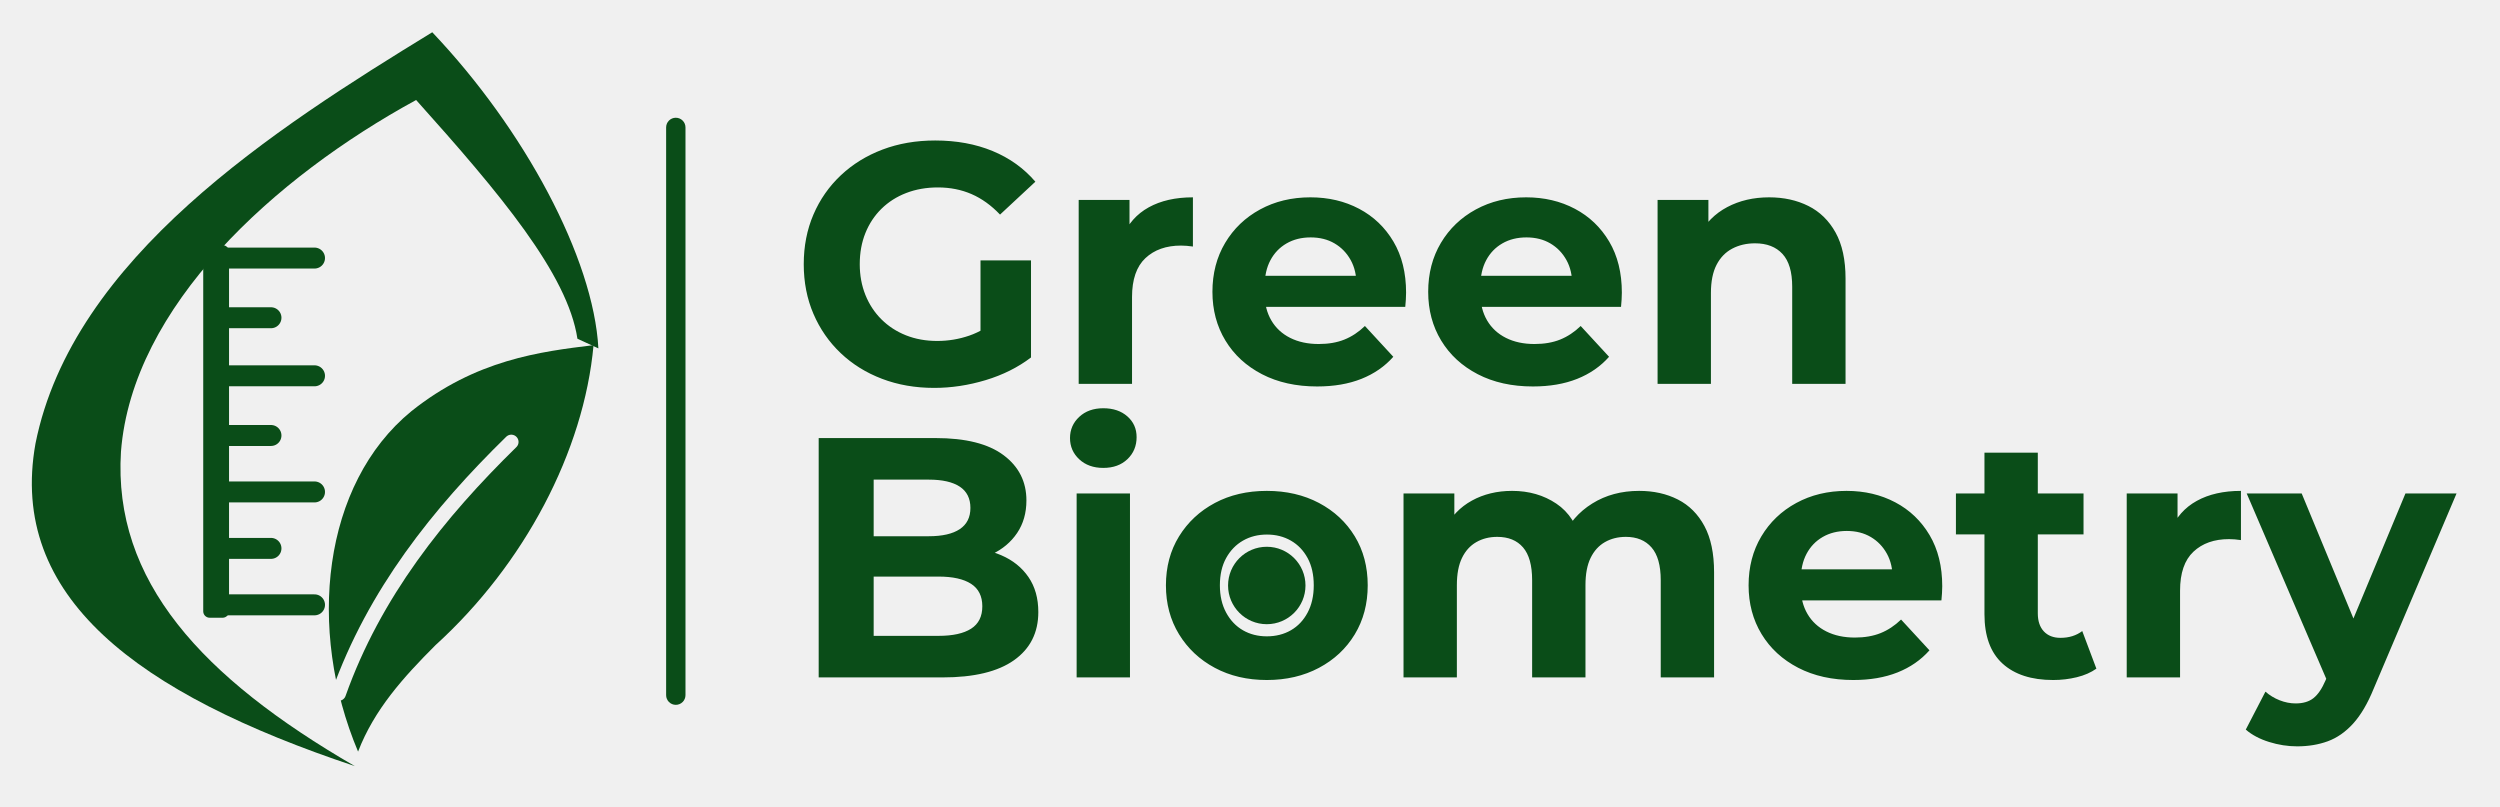
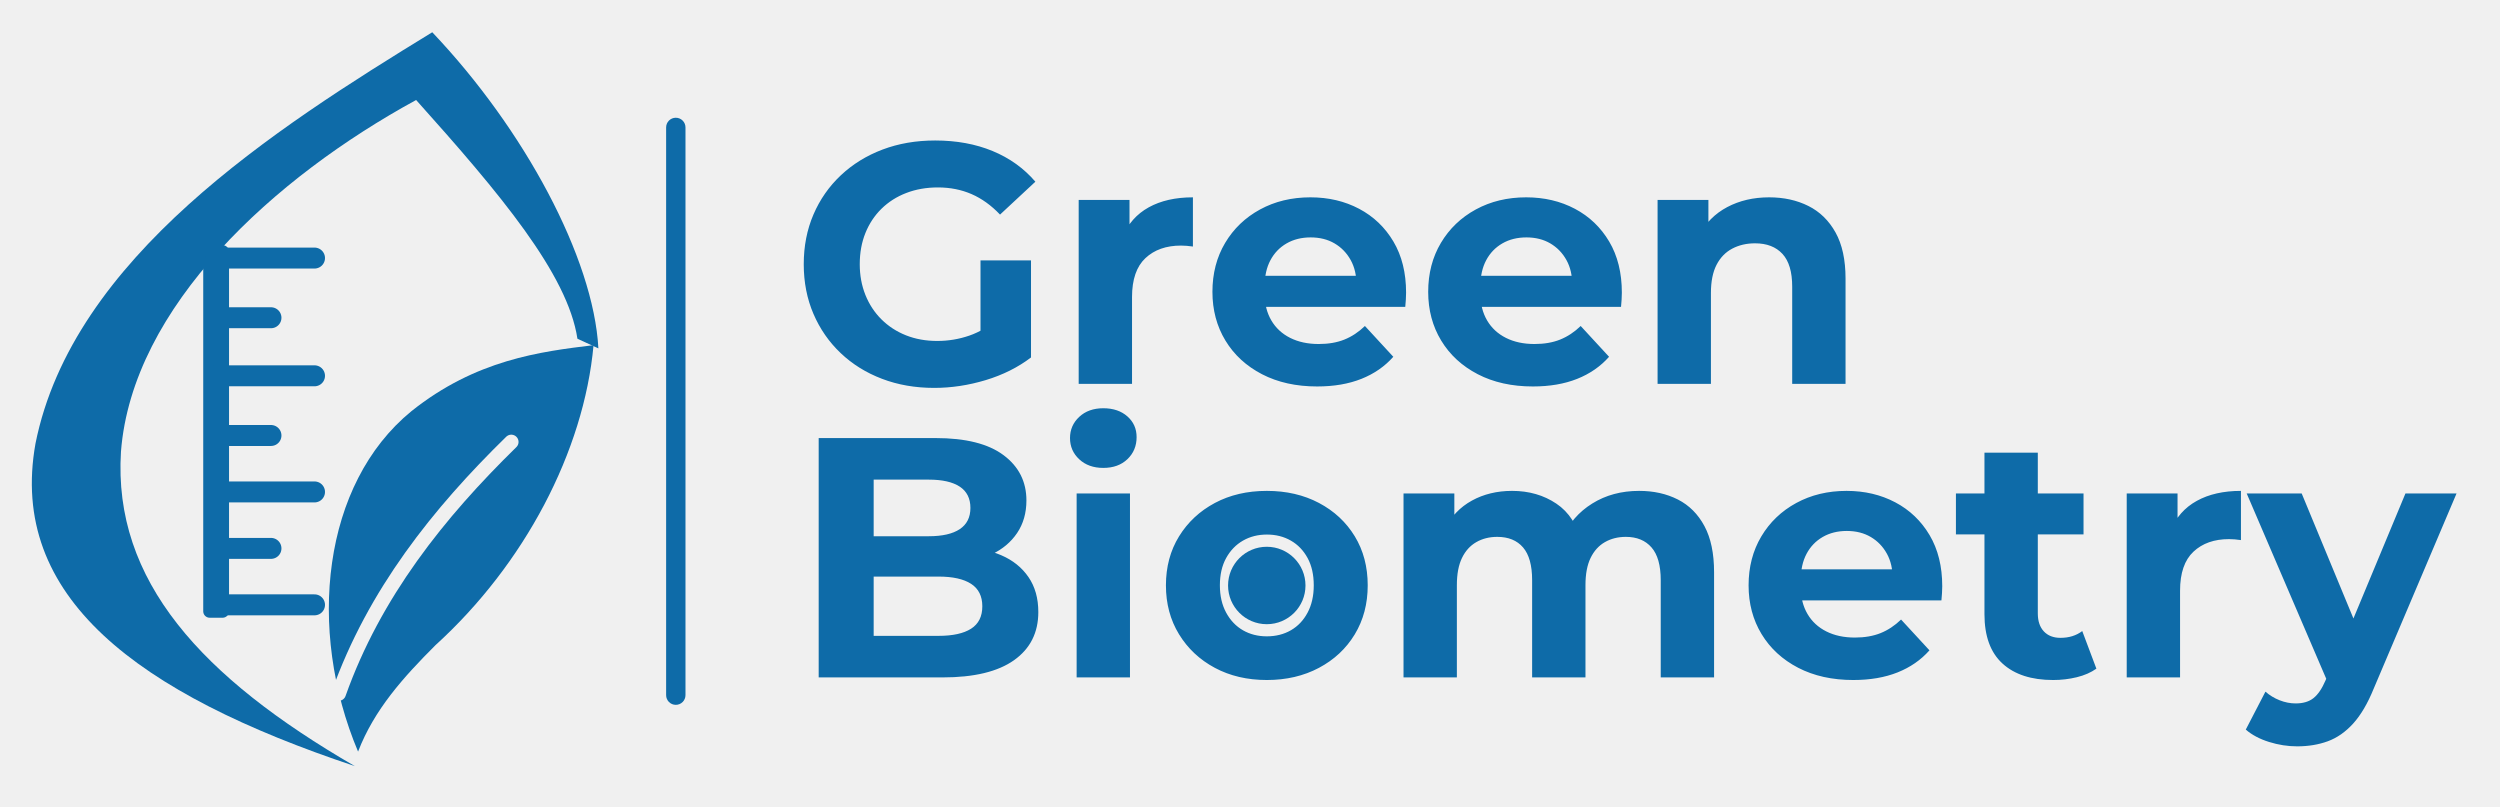
<svg xmlns="http://www.w3.org/2000/svg" viewBox="130 170 1550 500" role="img" aria-labelledby="t-hm">
  <defs>
    <mask id="vein-hm" maskUnits="userSpaceOnUse" x="0" y="0" width="2000" height="1000">
      <rect x="0" y="0" width="2000" height="1000" fill="#fff" />
      <path d="M447 444C402 488 362 538 340 600" fill="none" stroke="#000" stroke-width="9" stroke-linecap="round" />
    </mask>
  </defs>
-   <g fill="#0A4D18">
+   <g fill="#0E6BA8">
    <path d="M398 190C300 250 175 330 152 445C135 540 215 600 350 645C255 590 200 530 205 450C212 360 300 280 388 232C440 290 482 340 488 380L501 386C498 330 455 250 398 190Z" />
    <path d="M352 636C320 560 330 470 385 425C425 393 465 388 498 384C492 450 455 520 400 570C380 590 362 610 352 636Z" mask="url(#vein-hm)" />
  </g>
-   <g fill="#0A4D18">
+   <g fill="#0E6BA8">
    <rect x="256" y="322" width="16" height="231" rx="4" />
  </g>
-   <g fill="none" stroke="#0A4D18" stroke-width="13" stroke-linecap="round">
+   <g fill="none" stroke="#0E6BA8" stroke-width="13" stroke-linecap="round">
    <path d="M264 330H325" />
    <path d="M264 367H298" />
    <path d="M264 403H325" />
    <path d="M264 440H298" />
    <path d="M264 475H325" />
    <path d="M264 510H298" />
    <path d="M264 545H325" />
  </g>
-   <rect x="543" y="243" width="12" height="364" rx="6" fill="#0A4D18" />
-   <path fill="#0A4D18" d="M709.168 410.497Q691.66 410.497 676.885 404.879Q662.111 399.261 651.237 388.937Q640.363 378.612 634.343 364.6Q628.323 350.588 628.323 333.8Q628.323 317.012 634.343 303Q640.363 288.988 651.343 278.663Q662.323 268.339 677.181 262.721Q692.04 257.103 709.844 257.103Q729.59 257.103 745.396 263.628Q761.203 270.153 771.928 282.653L750.021 303.046Q741.874 294.478 732.369 290.344Q722.864 286.21 711.493 286.21Q700.794 286.21 691.878 289.65Q682.961 293.089 676.506 299.436Q670.051 305.784 666.548 314.486Q663.044 323.189 663.044 333.8Q663.044 344.115 666.548 352.86Q670.051 361.604 676.506 368.016Q682.961 374.427 691.73 377.908Q700.498 381.39 711.113 381.39Q721.383 381.39 730.975 378.08Q740.566 374.77 749.809 366.879L769.223 391.629Q757.062 400.872 741.085 405.685Q725.108 410.497 709.168 410.497ZM769.223 391.629 737.915 387.187V331.435H769.223ZM798.785 408.0V293.955H830.294V326.248L825.944 316.924Q830.988 304.763 842.2 298.555Q853.413 292.347 869.609 292.347V322.85Q867.452 322.554 865.718 322.406Q863.983 322.258 862.207 322.258Q848.452 322.258 840.155 330.05Q831.858 337.843 831.858 354.181V408.0ZM946.634 409.608Q927.097 409.608 912.454 402.02Q897.811 394.432 889.759 381.142Q881.707 367.852 881.707 350.935Q881.707 333.851 889.589 320.603Q897.471 307.355 911.266 299.851Q925.061 292.347 942.438 292.347Q959.226 292.347 972.66 299.45Q986.095 306.554 993.934 319.782Q1001.772 333.01 1001.772 351.447Q1001.772 353.351 1001.624 355.786Q1001.476 358.22 1001.264 360.253H908.558V340.982H983.755L970.98 346.746Q971.108 337.916 967.455 331.291Q963.802 324.666 957.451 320.929Q951.1 317.191 942.606 317.191Q934.111 317.191 927.655 320.929Q921.198 324.666 917.651 331.355Q914.103 338.044 914.103 347.13V352.291Q914.103 361.63 918.223 368.657Q922.342 375.684 929.901 379.485Q937.459 383.287 947.606 383.287Q956.685 383.287 963.542 380.527Q970.399 377.768 976.251 372.12L993.848 391.208Q985.88 400.196 974.053 404.902Q962.227 409.608 946.634 409.608ZM1080.406 409.608Q1060.869 409.608 1046.226 402.02Q1031.583 394.432 1023.531 381.142Q1015.479 367.852 1015.479 350.935Q1015.479 333.851 1023.361 320.603Q1031.243 307.355 1045.038 299.851Q1058.833 292.347 1076.21 292.347Q1092.998 292.347 1106.432 299.45Q1119.867 306.554 1127.706 319.782Q1135.544 333.01 1135.544 351.447Q1135.544 353.351 1135.396 355.786Q1135.248 358.22 1135.036 360.253H1042.33V340.982H1117.527L1104.752 346.746Q1104.88 337.916 1101.227 331.291Q1097.574 324.666 1091.223 320.929Q1084.872 317.191 1076.378 317.191Q1067.883 317.191 1061.427 320.929Q1054.97 324.666 1051.423 331.355Q1047.875 338.044 1047.875 347.13V352.291Q1047.875 361.63 1051.995 368.657Q1056.114 375.684 1063.673 379.485Q1071.231 383.287 1081.378 383.287Q1090.457 383.287 1097.314 380.527Q1104.171 377.768 1110.023 372.12L1127.62 391.208Q1119.652 400.196 1107.825 404.902Q1095.999 409.608 1080.406 409.608ZM1157.701 408.0V293.955H1189.21V325.572L1183.292 316.076Q1189.436 304.467 1200.862 298.407Q1212.288 292.347 1226.876 292.347Q1240.488 292.347 1251.172 297.689Q1261.856 303.031 1268.046 314.159Q1274.236 325.287 1274.236 342.751V408.0H1241.163V347.693Q1241.163 333.939 1235.108 327.399Q1229.054 320.858 1218.132 320.858Q1210.186 320.858 1203.942 324.171Q1197.697 327.484 1194.236 334.235Q1190.774 340.986 1190.774 351.597V408.0Z" />
-   <path fill="#0A4D18" d="M637.585 590.0V441.6H710.093Q738.019 441.6 752.199 452.198Q766.379 462.796 766.379 480.268Q766.379 491.888 760.637 500.43Q754.894 508.972 744.877 513.676Q734.86 518.381 721.953 518.381L725.938 509.619Q739.996 509.619 750.755 514.239Q761.514 518.859 767.636 527.761Q773.759 536.664 773.759 549.468Q773.759 568.632 758.712 579.316Q743.666 590.0 714.333 590.0ZM671.674 564.23H711.884Q725.141 564.23 732.089 559.791Q739.037 555.352 739.037 545.918Q739.037 536.485 732.089 531.982Q725.141 527.479 711.884 527.479H669.177V502.466H705.867Q718.441 502.466 725.049 498.069Q731.657 493.672 731.657 484.918Q731.657 476.08 725.049 471.725Q718.441 467.37 705.867 467.37H671.674ZM797.513 590.0V475.955H830.586V590.0ZM814.05 460.103Q804.871 460.103 799.138 454.77Q793.405 449.437 793.405 441.607Q793.405 433.778 799.138 428.445Q804.871 423.112 814.05 423.112Q823.228 423.112 828.961 428.149Q834.695 433.185 834.695 441.015Q834.695 449.225 829.025 454.664Q823.356 460.103 814.05 460.103ZM915.429 591.608Q897.305 591.608 883.206 584.062Q869.107 576.516 860.991 563.244Q852.875 549.972 852.875 532.914Q852.875 515.723 861.015 502.533Q869.155 489.344 883.202 481.845Q897.249 474.347 915.429 474.347Q933.61 474.347 947.77 481.837Q961.93 489.327 969.957 502.502Q977.984 515.678 977.984 532.915Q977.984 550.02 969.974 563.268Q961.964 576.516 947.756 584.062Q933.549 591.608 915.429 591.608ZM915.429 564.53Q923.8 564.53 930.342 560.771Q936.885 557.012 940.708 549.835Q944.531 542.658 944.531 532.919Q944.531 523.001 940.708 515.972Q936.885 508.943 930.342 505.184Q923.8 501.425 915.493 501.425Q907.187 501.425 900.645 505.184Q894.102 508.943 890.215 515.972Q886.328 523.001 886.328 532.919Q886.328 542.658 890.215 549.835Q894.102 557.012 900.636 560.771Q907.169 564.53 915.429 564.53ZM1000.185 590.0V475.955H1031.694V507.064L1025.692 497.992Q1031.624 486.383 1042.584 480.365Q1053.544 474.347 1067.496 474.347Q1083.144 474.347 1094.91 482.233Q1106.676 490.119 1110.576 506.523L1098.89 503.296Q1104.61 490.031 1117.184 482.189Q1129.758 474.347 1146.254 474.347Q1159.781 474.347 1170.275 479.689Q1180.769 485.031 1186.747 496.159Q1192.725 507.287 1192.725 524.751V590.0H1159.652V529.693Q1159.652 515.939 1153.938 509.399Q1148.223 502.858 1138.022 502.858Q1130.712 502.858 1125.017 506.129Q1119.322 509.4 1116.157 515.941Q1112.992 522.482 1112.992 532.756V590.0H1079.919V529.693Q1079.919 515.939 1074.288 509.399Q1068.657 502.858 1058.288 502.858Q1050.978 502.858 1045.283 506.129Q1039.589 509.4 1036.423 515.941Q1033.258 522.482 1033.258 532.756V590.0ZM1279.05 591.608Q1259.513 591.608 1244.87 584.02Q1230.227 576.432 1222.175 563.142Q1214.123 549.852 1214.123 532.935Q1214.123 515.851 1222.005 502.603Q1229.887 489.355 1243.682 481.851Q1257.477 474.347 1274.854 474.347Q1291.642 474.347 1305.076 481.45Q1318.511 488.554 1326.35 501.782Q1334.188 515.01 1334.188 533.447Q1334.188 535.351 1334.04 537.786Q1333.892 540.22 1333.68 542.253H1240.974V522.982H1316.171L1303.396 528.746Q1303.524 519.916 1299.871 513.291Q1296.218 506.666 1289.867 502.929Q1283.516 499.191 1275.022 499.191Q1266.527 499.191 1260.071 502.929Q1253.614 506.666 1250.067 513.355Q1246.519 520.044 1246.519 529.13V534.291Q1246.519 543.63 1250.639 550.657Q1254.758 557.684 1262.317 561.485Q1269.875 565.287 1280.022 565.287Q1289.101 565.287 1295.958 562.527Q1302.815 559.768 1308.667 554.12L1326.264 573.208Q1318.296 582.196 1306.469 586.902Q1294.643 591.608 1279.05 591.608ZM1402.975 591.608Q1382.729 591.608 1371.547 581.397Q1360.366 571.187 1360.366 550.812V450.646H1393.439V550.261Q1393.439 557.479 1397.196 561.471Q1400.954 565.462 1407.496 565.462Q1415.435 565.462 1420.995 561.259L1429.756 584.565Q1424.756 588.129 1417.658 589.868Q1410.559 591.608 1402.975 591.608ZM1342.675 501.341V475.955H1421.788V501.341ZM1448.565 590.0V475.955H1480.074V508.248L1475.724 498.924Q1480.768 486.763 1491.98 480.555Q1503.193 474.347 1519.389 474.347V504.85Q1517.232 504.554 1515.498 504.406Q1513.763 504.258 1511.987 504.258Q1498.232 504.258 1489.935 512.05Q1481.638 519.843 1481.638 536.181V590.0ZM1554.248 632.736Q1545.475 632.736 1536.769 630.002Q1528.062 627.268 1522.382 622.348L1534.572 598.827Q1538.432 602.222 1543.374 604.174Q1548.316 606.126 1553.323 606.126Q1560.195 606.126 1564.354 602.836Q1568.514 599.547 1571.785 591.944L1577.812 577.985L1580.437 574.344L1621.375 475.955H1653.055L1601.645 597.065Q1596.053 610.79 1588.958 618.607Q1581.863 626.424 1573.244 629.58Q1564.625 632.736 1554.248 632.736ZM1573.799 594.405 1522.959 475.955H1557.048L1596.549 571.384Z" />
-   <circle cx="915.4" cy="533.0" r="24" fill="#0A4D18" />
+   <rect x="543" y="243" width="12" height="364" rx="6" fill="#0E6BA8" />
+   <path fill="#0E6BA8" d="M709.168 410.497Q691.66 410.497 676.885 404.879Q662.111 399.261 651.237 388.937Q640.363 378.612 634.343 364.6Q628.323 350.588 628.323 333.8Q628.323 317.012 634.343 303Q640.363 288.988 651.343 278.663Q662.323 268.339 677.181 262.721Q692.04 257.103 709.844 257.103Q729.59 257.103 745.396 263.628Q761.203 270.153 771.928 282.653L750.021 303.046Q741.874 294.478 732.369 290.344Q722.864 286.21 711.493 286.21Q700.794 286.21 691.878 289.65Q682.961 293.089 676.506 299.436Q670.051 305.784 666.548 314.486Q663.044 323.189 663.044 333.8Q663.044 344.115 666.548 352.86Q670.051 361.604 676.506 368.016Q682.961 374.427 691.73 377.908Q700.498 381.39 711.113 381.39Q721.383 381.39 730.975 378.08Q740.566 374.77 749.809 366.879L769.223 391.629Q757.062 400.872 741.085 405.685Q725.108 410.497 709.168 410.497ZM769.223 391.629 737.915 387.187V331.435H769.223ZM798.785 408.0V293.955H830.294V326.248L825.944 316.924Q830.988 304.763 842.2 298.555Q853.413 292.347 869.609 292.347V322.85Q867.452 322.554 865.718 322.406Q863.983 322.258 862.207 322.258Q848.452 322.258 840.155 330.05Q831.858 337.843 831.858 354.181V408.0ZM946.634 409.608Q927.097 409.608 912.454 402.02Q897.811 394.432 889.759 381.142Q881.707 367.852 881.707 350.935Q881.707 333.851 889.589 320.603Q897.471 307.355 911.266 299.851Q925.061 292.347 942.438 292.347Q959.226 292.347 972.66 299.45Q986.095 306.554 993.934 319.782Q1001.772 333.01 1001.772 351.447Q1001.772 353.351 1001.624 355.786Q1001.476 358.22 1001.264 360.253H908.558V340.982H983.755L970.98 346.746Q971.108 337.916 967.455 331.291Q963.802 324.666 957.451 320.929Q951.1 317.191 942.606 317.191Q934.111 317.191 927.655 320.929Q921.198 324.666 917.651 331.355Q914.103 338.044 914.103 347.13V352.291Q914.103 361.63 918.223 368.657Q922.342 375.684 929.901 379.485Q937.459 383.287 947.606 383.287Q956.685 383.287 963.542 380.527Q970.399 377.768 976.251 372.12L993.848 391.208Q985.88 400.196 974.053 404.902Q962.227 409.608 946.634 409.608ZM1080.406 409.608Q1060.869 409.608 1046.226 402.02Q1031.583 394.432 1023.531 381.142Q1015.479 367.852 1015.479 350.935Q1015.479 333.851 1023.361 320.603Q1031.243 307.355 1045.038 299.851Q1058.833 292.347 1076.21 292.347Q1092.998 292.347 1106.432 299.45Q1119.867 306.554 1127.706 319.782Q1135.544 333.01 1135.544 351.447Q1135.544 353.351 1135.396 355.786Q1135.248 358.22 1135.036 360.253H1042.33V340.982H1117.527L1104.752 346.746Q1104.88 337.916 1101.227 331.291Q1097.574 324.666 1091.223 320.929Q1084.872 317.191 1076.378 317.191Q1067.883 317.191 1061.427 320.929Q1054.97 324.666 1051.423 331.355Q1047.875 338.044 1047.875 347.13V352.291Q1047.875 361.63 1051.995 368.657Q1056.114 375.684 1063.673 379.485Q1071.231 383.287 1081.378 383.287Q1090.457 383.287 1097.314 380.527Q1104.171 377.768 1110.023 372.12L1127.62 391.208Q1119.652 400.196 1107.825 404.902Q1095.999 409.608 1080.406 409.608ZM1157.701 408.0V293.955H1189.21V325.572L1183.292 316.076Q1189.436 304.467 1200.862 298.407Q1212.288 292.347 1226.876 292.347Q1240.488 292.347 1251.172 297.689Q1261.856 303.031 1268.046 314.159Q1274.236 325.287 1274.236 342.751V408.0H1241.163V347.693Q1241.163 333.939 1235.108 327.399Q1229.054 320.858 1218.132 320.858Q1210.186 320.858 1203.942 324.171Q1197.697 327.484 1194.236 334.235Q1190.774 340.986 1190.774 351.597V408.0Z" />
+   <path fill="#0E6BA8" d="M637.585 590.0V441.6H710.093Q738.019 441.6 752.199 452.198Q766.379 462.796 766.379 480.268Q766.379 491.888 760.637 500.43Q754.894 508.972 744.877 513.676Q734.86 518.381 721.953 518.381L725.938 509.619Q739.996 509.619 750.755 514.239Q761.514 518.859 767.636 527.761Q773.759 536.664 773.759 549.468Q773.759 568.632 758.712 579.316Q743.666 590.0 714.333 590.0ZM671.674 564.23H711.884Q725.141 564.23 732.089 559.791Q739.037 555.352 739.037 545.918Q739.037 536.485 732.089 531.982Q725.141 527.479 711.884 527.479H669.177V502.466H705.867Q718.441 502.466 725.049 498.069Q731.657 493.672 731.657 484.918Q731.657 476.08 725.049 471.725Q718.441 467.37 705.867 467.37H671.674ZM797.513 590.0V475.955H830.586V590.0ZM814.05 460.103Q804.871 460.103 799.138 454.77Q793.405 449.437 793.405 441.607Q793.405 433.778 799.138 428.445Q804.871 423.112 814.05 423.112Q823.228 423.112 828.961 428.149Q834.695 433.185 834.695 441.015Q834.695 449.225 829.025 454.664Q823.356 460.103 814.05 460.103ZM915.429 591.608Q897.305 591.608 883.206 584.062Q869.107 576.516 860.991 563.244Q852.875 549.972 852.875 532.914Q852.875 515.723 861.015 502.533Q869.155 489.344 883.202 481.845Q897.249 474.347 915.429 474.347Q933.61 474.347 947.77 481.837Q961.93 489.327 969.957 502.502Q977.984 515.678 977.984 532.915Q977.984 550.02 969.974 563.268Q961.964 576.516 947.756 584.062Q933.549 591.608 915.429 591.608ZM915.429 564.53Q923.8 564.53 930.342 560.771Q936.885 557.012 940.708 549.835Q944.531 542.658 944.531 532.919Q944.531 523.001 940.708 515.972Q936.885 508.943 930.342 505.184Q923.8 501.425 915.493 501.425Q907.187 501.425 900.645 505.184Q894.102 508.943 890.215 515.972Q886.328 523.001 886.328 532.919Q886.328 542.658 890.215 549.835Q894.102 557.012 900.636 560.771Q907.169 564.53 915.429 564.53ZM1000.185 590.0V475.955H1031.694V507.064L1025.692 497.992Q1031.624 486.383 1042.584 480.365Q1053.544 474.347 1067.496 474.347Q1083.144 474.347 1094.91 482.233Q1106.676 490.119 1110.576 506.523L1098.89 503.296Q1104.61 490.031 1117.184 482.189Q1129.758 474.347 1146.254 474.347Q1159.781 474.347 1170.275 479.689Q1180.769 485.031 1186.747 496.159Q1192.725 507.287 1192.725 524.751V590.0H1159.652V529.693Q1159.652 515.939 1153.938 509.399Q1148.223 502.858 1138.022 502.858Q1130.712 502.858 1125.017 506.129Q1119.322 509.4 1116.157 515.941Q1112.992 522.482 1112.992 532.756V590.0H1079.919V529.693Q1079.919 515.939 1074.288 509.399Q1068.657 502.858 1058.288 502.858Q1050.978 502.858 1045.283 506.129Q1039.589 509.4 1036.423 515.941Q1033.258 522.482 1033.258 532.756V590.0ZM1279.05 591.608Q1259.513 591.608 1244.87 584.02Q1230.227 576.432 1222.175 563.142Q1214.123 549.852 1214.123 532.935Q1214.123 515.851 1222.005 502.603Q1229.887 489.355 1243.682 481.851Q1257.477 474.347 1274.854 474.347Q1291.642 474.347 1305.076 481.45Q1318.511 488.554 1326.35 501.782Q1334.188 515.01 1334.188 533.447Q1334.188 535.351 1334.04 537.786Q1333.892 540.22 1333.68 542.253H1240.974V522.982H1316.171L1303.396 528.746Q1303.524 519.916 1299.871 513.291Q1296.218 506.666 1289.867 502.929Q1283.516 499.191 1275.022 499.191Q1266.527 499.191 1260.071 502.929Q1253.614 506.666 1250.067 513.355Q1246.519 520.044 1246.519 529.13V534.291Q1246.519 543.63 1250.639 550.657Q1254.758 557.684 1262.317 561.485Q1269.875 565.287 1280.022 565.287Q1289.101 565.287 1295.958 562.527Q1302.815 559.768 1308.667 554.12L1326.264 573.208Q1318.296 582.196 1306.469 586.902Q1294.643 591.608 1279.05 591.608ZM1402.975 591.608Q1382.729 591.608 1371.547 581.397Q1360.366 571.187 1360.366 550.812V450.646H1393.439V550.261Q1393.439 557.479 1397.196 561.471Q1400.954 565.462 1407.496 565.462Q1415.435 565.462 1420.995 561.259L1429.756 584.565Q1424.756 588.129 1417.658 589.868Q1410.559 591.608 1402.975 591.608ZM1342.675 501.341V475.955H1421.788V501.341ZM1448.565 590.0V475.955H1480.074V508.248L1475.724 498.924Q1480.768 486.763 1491.98 480.555Q1503.193 474.347 1519.389 474.347V504.85Q1517.232 504.554 1515.498 504.406Q1513.763 504.258 1511.987 504.258Q1498.232 504.258 1489.935 512.05Q1481.638 519.843 1481.638 536.181V590.0ZM1554.248 632.736Q1545.475 632.736 1536.769 630.002Q1528.062 627.268 1522.382 622.348L1534.572 598.827Q1538.432 602.222 1543.374 604.174Q1548.316 606.126 1553.323 606.126Q1560.195 606.126 1564.354 602.836Q1568.514 599.547 1571.785 591.944L1577.812 577.985L1580.437 574.344L1621.375 475.955H1653.055L1601.645 597.065Q1596.053 610.79 1588.958 618.607Q1581.863 626.424 1573.244 629.58Q1564.625 632.736 1554.248 632.736ZM1573.799 594.405 1522.959 475.955H1557.048L1596.549 571.384Z" />
+   <circle cx="915.4" cy="533.0" r="24" fill="#0E6BA8" />
</svg>
